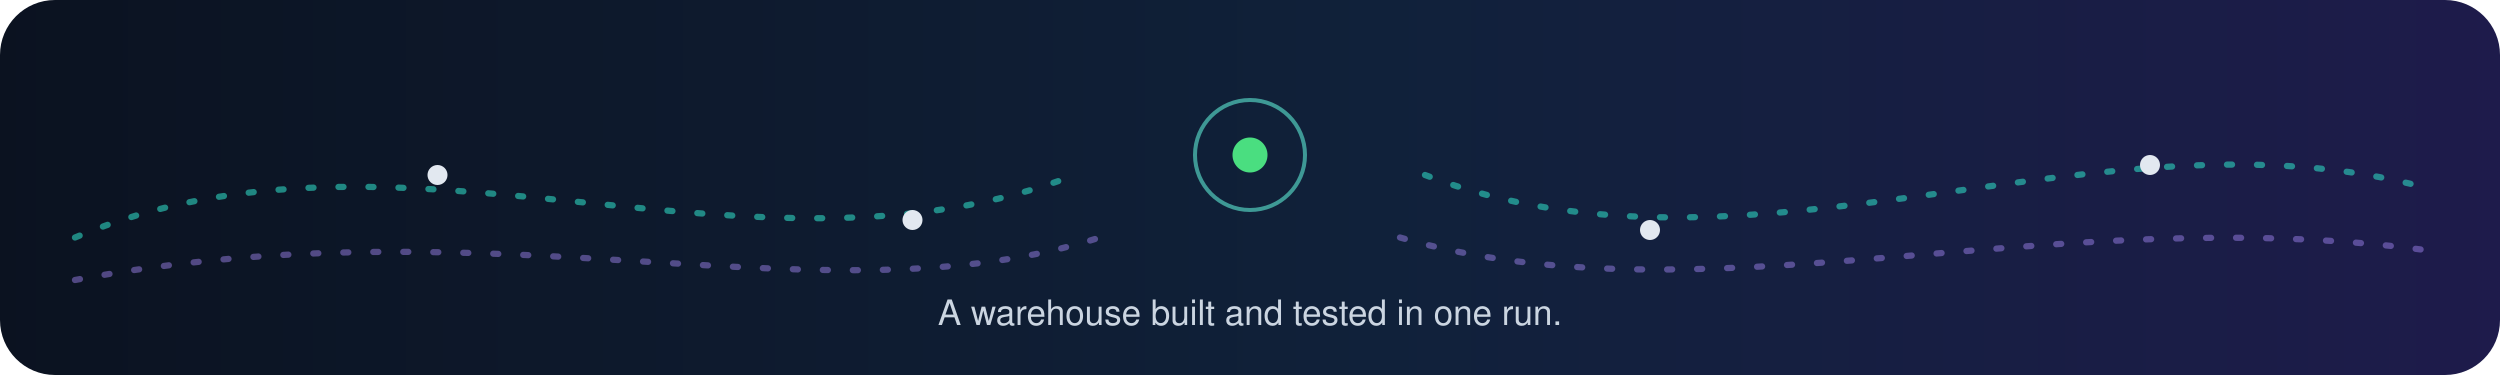
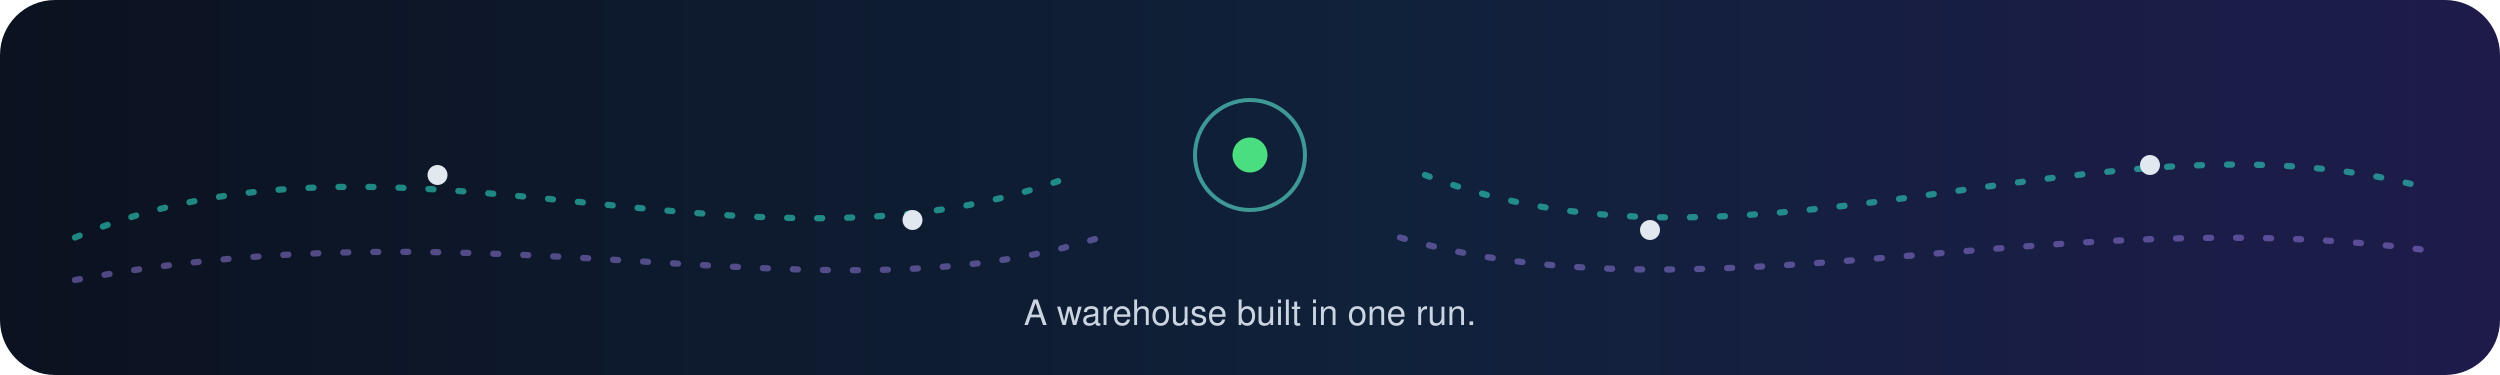
- <svg xmlns="http://www.w3.org/2000/svg" viewBox="0 0 1000 150" width="1000" height="150" role="img" aria-label="A warehouse built and tested in one run.">
+ <svg xmlns="http://www.w3.org/2000/svg" viewBox="0 0 1000 150" width="1000" height="150" role="img" aria-label="A warehouse built in one run.">
  <defs>
    <linearGradient id="bg" x1="0" y1="0" x2="1" y2="0">
      <stop offset="0" stop-color="#0B1220" />
      <stop offset="0.55" stop-color="#10213A" />
      <stop offset="1" stop-color="#1E1B4B" />
    </linearGradient>
  </defs>
  <style>
    text { font-family: "Segoe UI", -apple-system, Helvetica, Arial, sans-serif; }
    .wave { fill: none; stroke-width: 2.5; stroke-linecap: round; stroke-dasharray: 2 10; animation: flow 6s linear infinite; }
    @keyframes flow { to { stroke-dashoffset: -120; } }
    .pulse { animation: pulse 2s ease-in-out infinite; }
    @keyframes pulse { 0%, 100% { opacity: 1; } 50% { opacity: 0.3; } }
  </style>
  <rect width="1000" height="150" rx="22" fill="url(#bg)" />
  <path class="wave" stroke="#2DD4BF" stroke-opacity="0.6" d="M30 95 C 160 40, 300 120, 430 70 M570 70 C 700 120, 840 40, 970 75" />
  <path class="wave" stroke="#A78BFA" stroke-opacity="0.45" style="animation-duration:9s" d="M30 112 C 200 80, 330 130, 440 95 M560 95 C 680 130, 820 80, 970 100" />
  <circle cx="175" cy="70" r="4" fill="#E2E8F0" />
  <circle cx="365" cy="88" r="4" fill="#E2E8F0" />
  <circle cx="660" cy="92" r="4" fill="#E2E8F0" />
  <circle cx="860" cy="66" r="4" fill="#E2E8F0" />
  <circle cx="500" cy="62" r="22" fill="none" stroke="#5EEAD4" stroke-opacity="0.6" stroke-width="1.6" />
  <circle cx="500" cy="62" r="7" fill="#4ADE80" class="pulse" />
-   <text x="500" y="130" font-size="14" fill="#CBD5E1" text-anchor="middle">A warehouse built and tested in one run.</text>
+   <text x="500" y="130" font-size="14" fill="#CBD5E1" text-anchor="middle">A warehouse built in one run.</text>
</svg>
